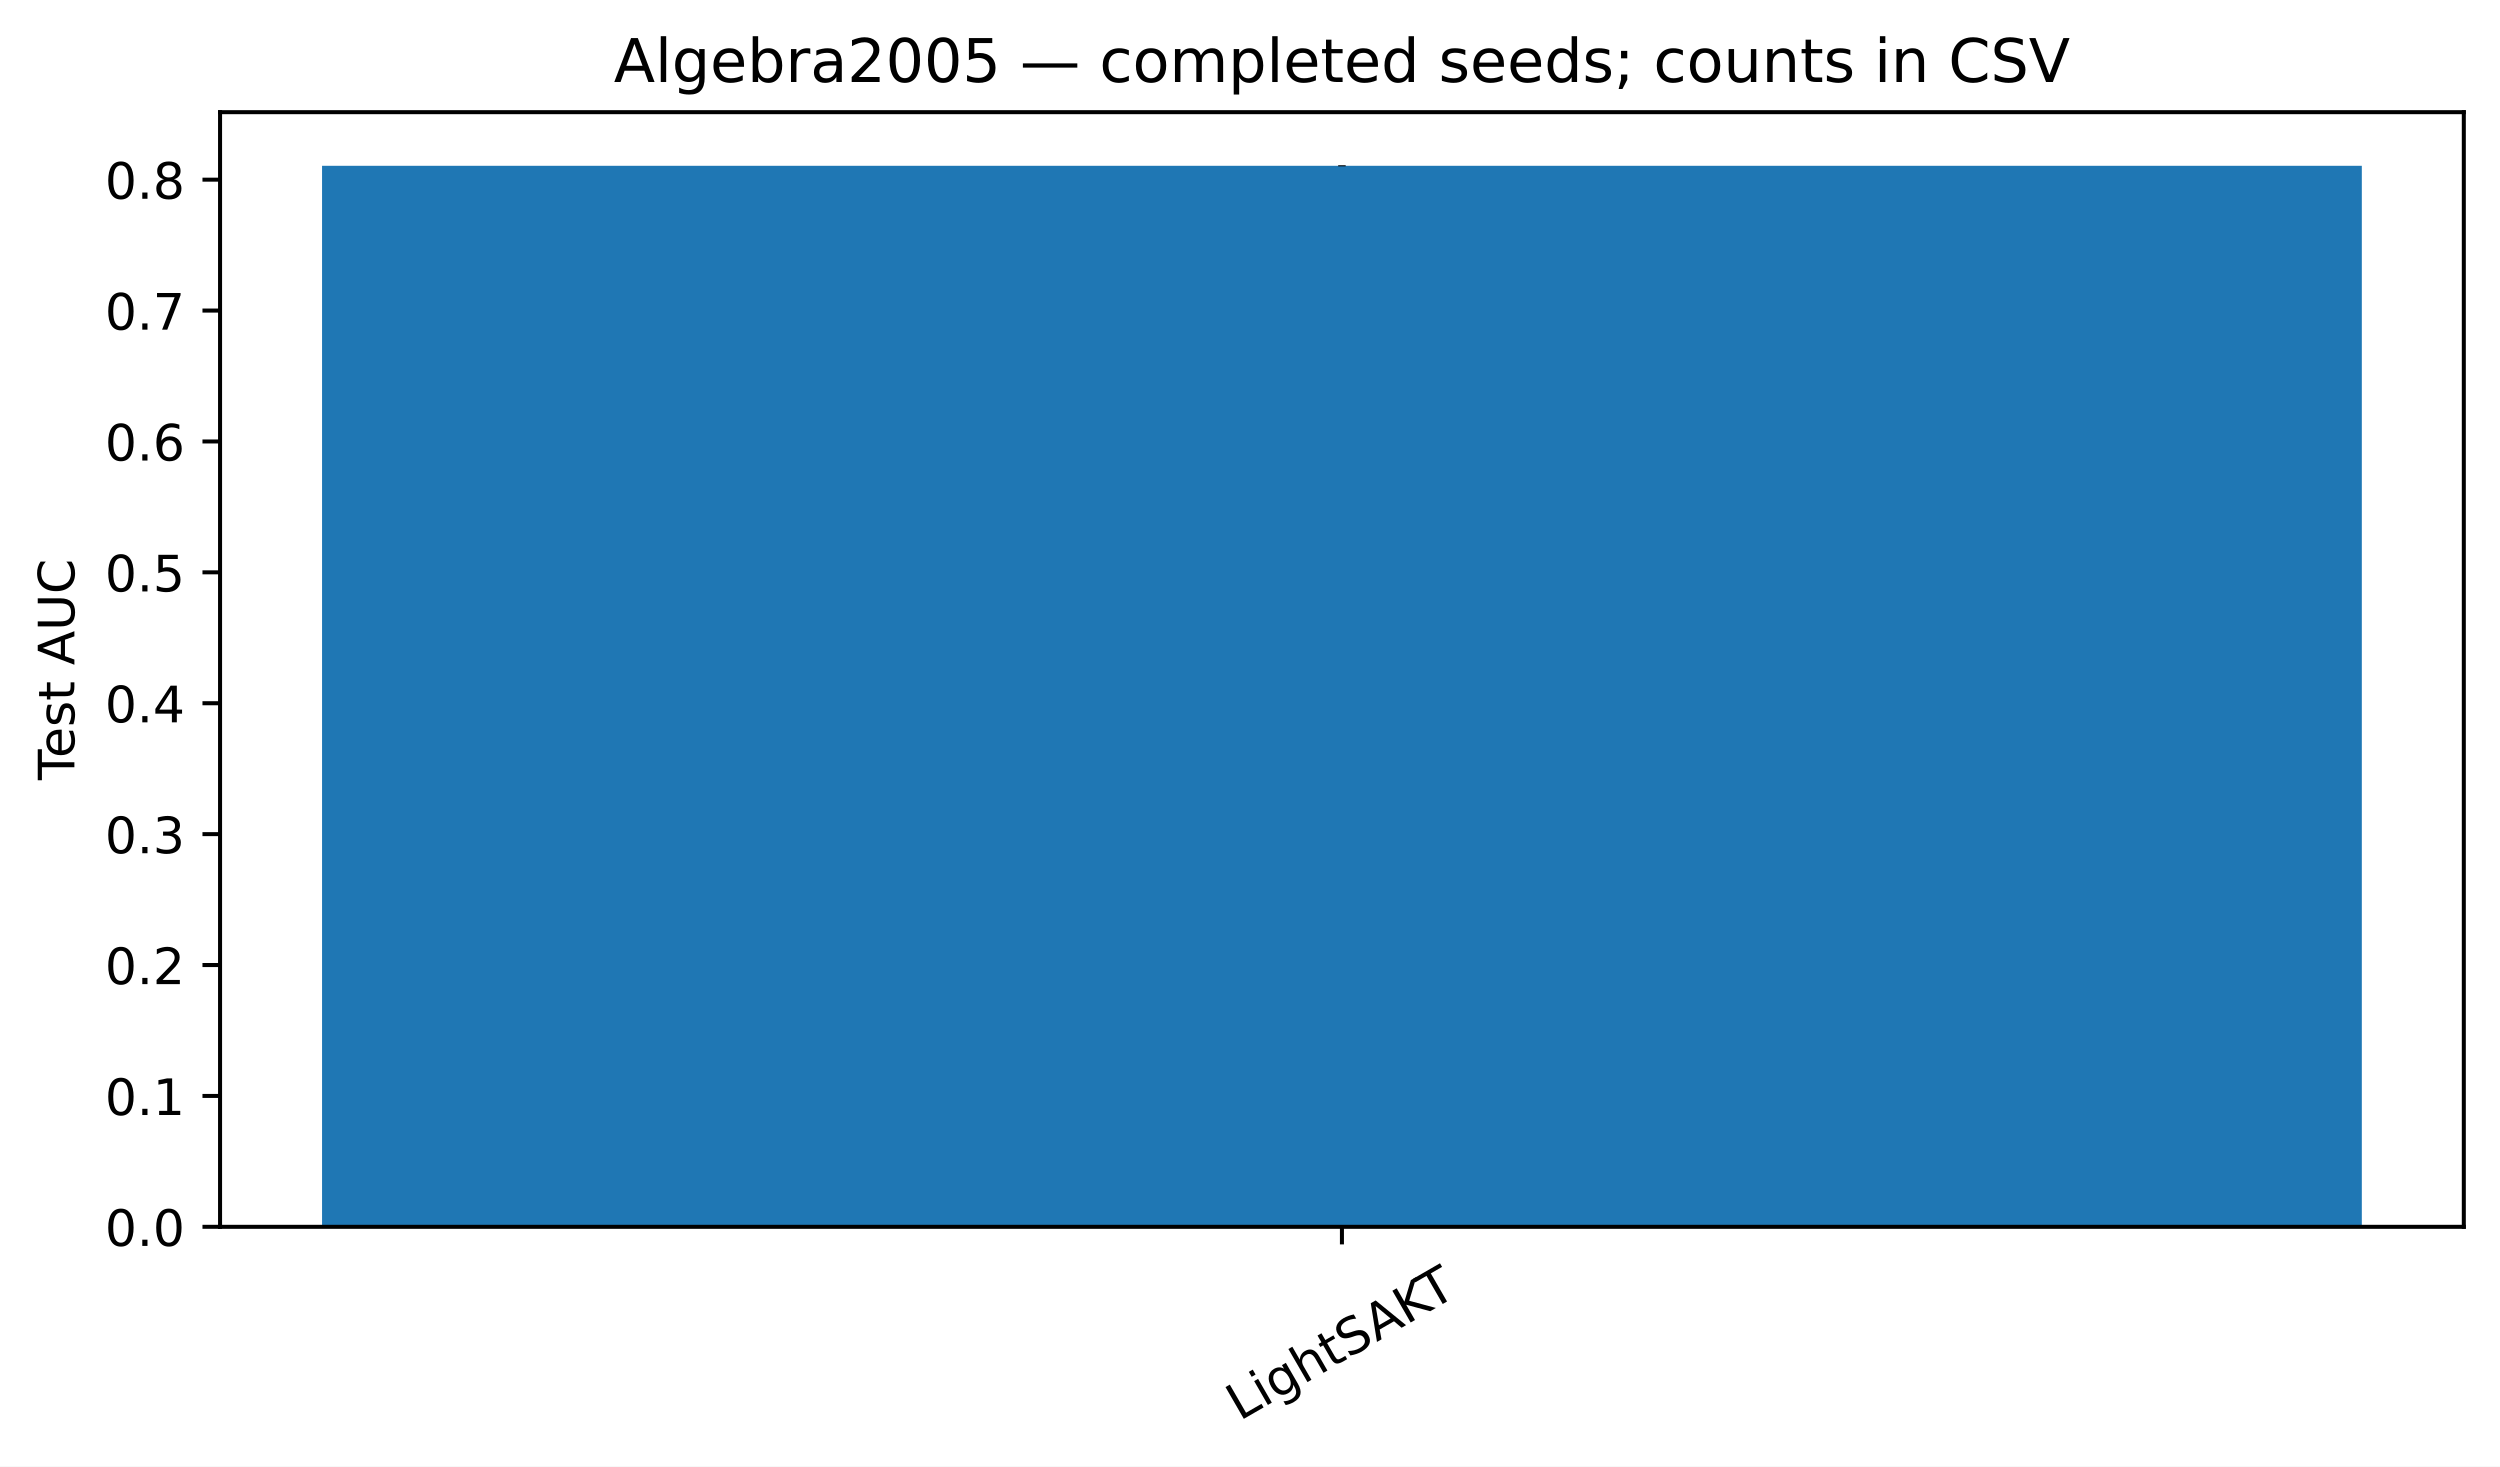
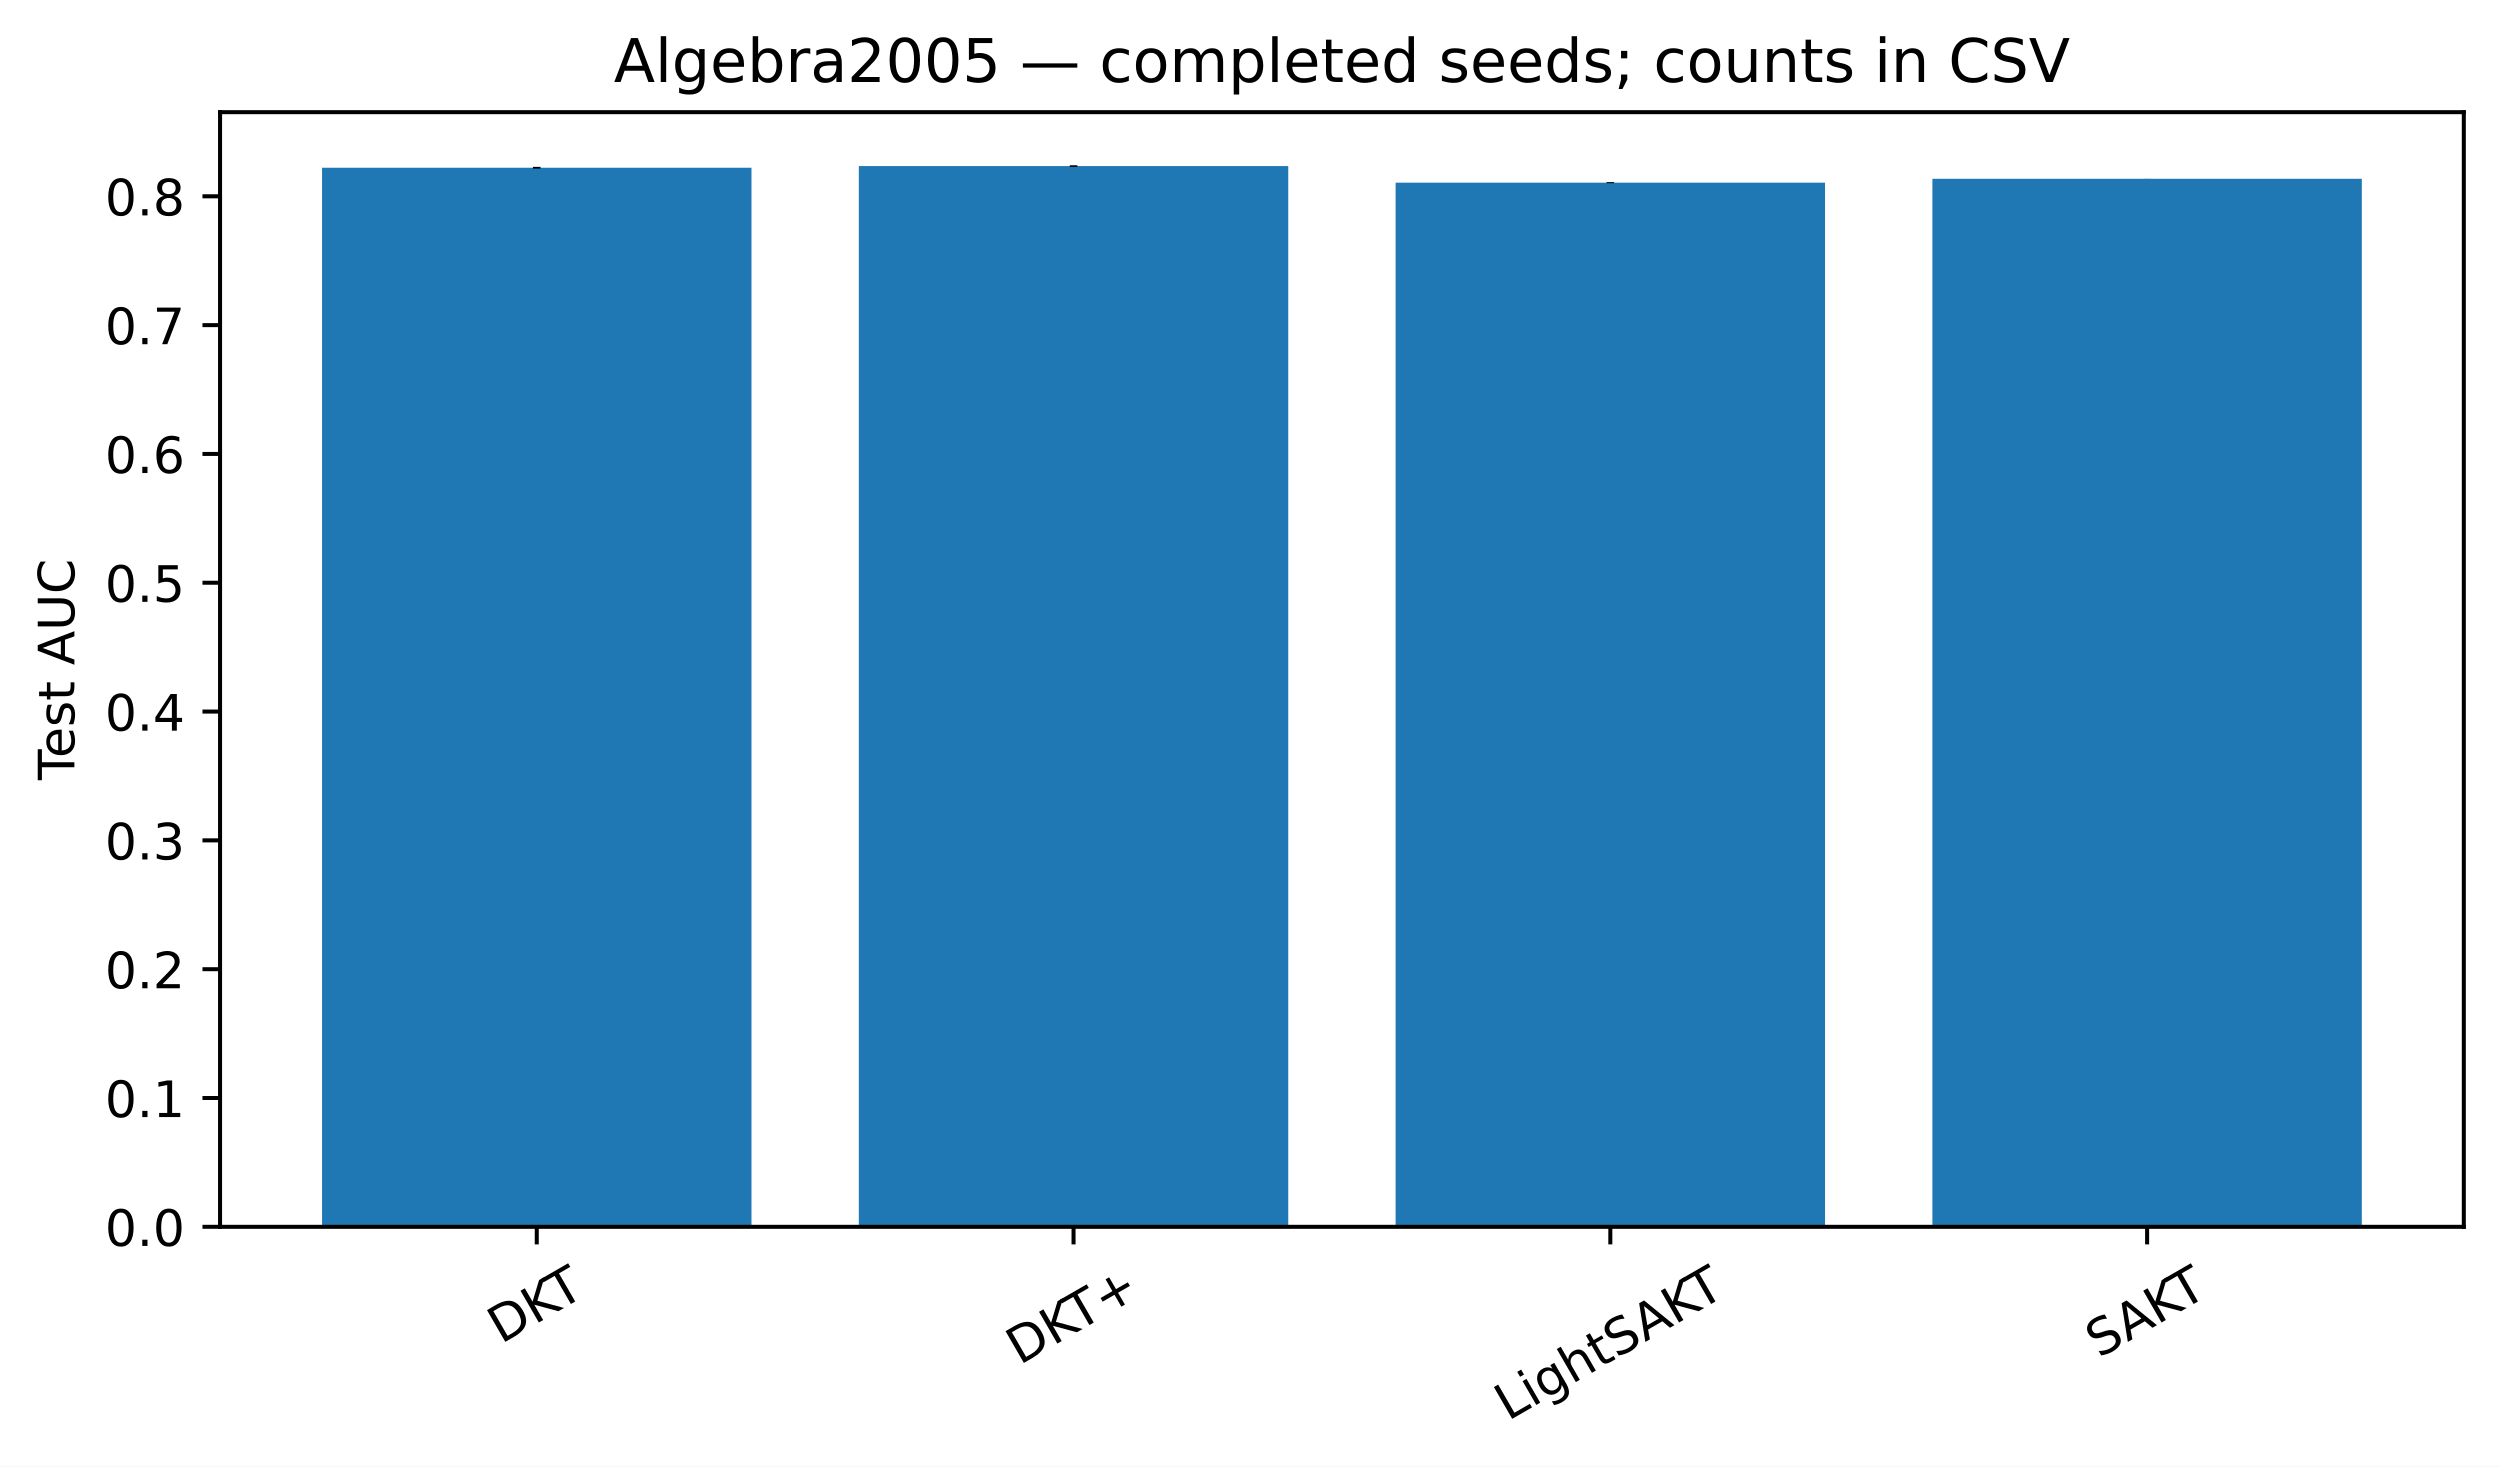
<svg xmlns="http://www.w3.org/2000/svg" xmlns:xlink="http://www.w3.org/1999/xlink" width="497.381pt" height="291.771pt" viewBox="0 0 497.381 291.771" version="1.1">
  <defs>
    <style type="text/css">*{stroke-linejoin: round; stroke-linecap: butt}</style>
  </defs>
  <g id="figure_1">
    <g id="patch_1">
      <path d="M 0 291.771  L 497.381 291.771  L 497.381 0  L 0 0  z " style="fill: #ffffff" />
    </g>
    <g id="axes_1">
      <g id="patch_2">
        <path d="M 43.781 244.078  L 490.181 244.078  L 490.181 22.318  L 43.781 22.318  z " style="fill: #ffffff" />
      </g>
      <g id="patch_3">
-         <path d="M 64.072 244.078  L 469.89 244.078  L 469.89 32.988  L 64.072 32.988  z " clip-path="url(#pefe8eb9703)" style="fill: #1f77b4" />
+         <path d="M 64.072 244.078  L 149.508 244.078  L 149.508 33.371  L 64.072 33.371  z " clip-path="url(#p26ed777e16)" style="fill: #1f77b4" />
+       </g>
+       <g id="patch_4">
+         <path d="M 170.866 244.078  L 256.302 244.078  L 256.302 33.044  L 170.866 33.044  z " clip-path="url(#p26ed777e16)" style="fill: #1f77b4" />
+       </g>
+       <g id="patch_5">
+         <path d="M 277.661 244.078  L 363.096 244.078  L 363.096 36.342  L 277.661 36.342  z " clip-path="url(#p26ed777e16)" style="fill: #1f77b4" />
+       </g>
+       <g id="patch_6">
+         <path d="M 384.455 244.078  L 469.89 244.078  L 469.89 35.569  L 384.455 35.569  z " clip-path="url(#p26ed777e16)" style="fill: #1f77b4" />
      </g>
      <g id="matplotlib.axis_1">
        <g id="xtick_1">
          <g id="line2d_1">
            <defs>
-               <path id="mb93a9540fc" d="M 0 0  L 0 3.5  " style="stroke: #000000; stroke-width: 0.8" />
+               <path id="m160610d550" d="M 0 0  L 0 3.5  " style="stroke: #000000; stroke-width: 0.8" />
            </defs>
            <g>
-               <use xlink:href="#mb93a9540fc" x="266.981" y="244.078" style="stroke: #000000; stroke-width: 0.8" />
+               <use xlink:href="#m160610d550" x="106.79" y="244.078" style="stroke: #000000; stroke-width: 0.8" />
            </g>
          </g>
          <g id="text_1">
-             <g transform="translate(246.6136 282.7703) rotate(-30) scale(0.1 -0.1)">
+             <g transform="translate(99.68656 267.4539) rotate(-30) scale(0.1 -0.1)">
+               <defs>
+                 <path id="DejaVuSans-44" d="M 1259 4147  L 1259 519  L 2022 519  Q 2988 519 3436 956  Q 3884 1394 3884 2338  Q 3884 3275 3436 3711  Q 2988 4147 2022 4147  L 1259 4147  z M 628 4666  L 1925 4666  Q 3281 4666 3915 4102  Q 4550 3538 4550 2338  Q 4550 1131 3912 565  Q 3275 0 1925 0  L 628 0  L 628 4666  z " transform="scale(0.015625)" />
+                 <path id="DejaVuSans-4b" d="M 628 4666  L 1259 4666  L 1259 2694  L 3353 4666  L 4166 4666  L 1850 2491  L 4331 0  L 3500 0  L 1259 2247  L 1259 0  L 628 0  L 628 4666  z " transform="scale(0.015625)" />
+                 <path id="DejaVuSans-54" d="M -19 4666  L 3928 4666  L 3928 4134  L 2272 4134  L 2272 0  L 1638 0  L 1638 4134  L -19 4134  L -19 4666  z " transform="scale(0.015625)" />
+               </defs>
+               <use xlink:href="#DejaVuSans-44" />
+               <use xlink:href="#DejaVuSans-4b" x="77.002" />
+               <use xlink:href="#DejaVuSans-54" x="134.828" />
+             </g>
+           </g>
+         </g>
+         <g id="xtick_2">
+           <g id="line2d_2">
+             <g>
+               <use xlink:href="#m160610d550" x="213.584" y="244.078" style="stroke: #000000; stroke-width: 0.8" />
+             </g>
+           </g>
+           <g id="text_2">
+             <g transform="translate(202.8523 271.6437) rotate(-30) scale(0.1 -0.1)">
+               <defs>
+                 <path id="DejaVuSans-2b" d="M 2944 4013  L 2944 2272  L 4684 2272  L 4684 1741  L 2944 1741  L 2944 0  L 2419 0  L 2419 1741  L 678 1741  L 678 2272  L 2419 2272  L 2419 4013  L 2944 4013  z " transform="scale(0.015625)" />
+               </defs>
+               <use xlink:href="#DejaVuSans-44" />
+               <use xlink:href="#DejaVuSans-4b" x="77.002" />
+               <use xlink:href="#DejaVuSans-54" x="134.828" />
+               <use xlink:href="#DejaVuSans-2b" x="195.912" />
+             </g>
+           </g>
+         </g>
+         <g id="xtick_3">
+           <g id="line2d_3">
+             <g>
+               <use xlink:href="#m160610d550" x="320.378" y="244.078" style="stroke: #000000; stroke-width: 0.8" />
+             </g>
+           </g>
+           <g id="text_3">
+             <g transform="translate(300.0107 282.7703) rotate(-30) scale(0.1 -0.1)">
              <defs>
                <path id="DejaVuSans-4c" d="M 628 4666  L 1259 4666  L 1259 531  L 3531 531  L 3531 0  L 628 0  L 628 4666  z " transform="scale(0.015625)" />
                <path id="DejaVuSans-69" d="M 603 3500  L 1178 3500  L 1178 0  L 603 0  L 603 3500  z M 603 4863  L 1178 4863  L 1178 4134  L 603 4134  L 603 4863  z " transform="scale(0.015625)" />
                <path id="DejaVuSans-67" d="M 2906 1791  Q 2906 2416 2648 2759  Q 2391 3103 1925 3103  Q 1463 3103 1205 2759  Q 947 2416 947 1791  Q 947 1169 1205 825  Q 1463 481 1925 481  Q 2391 481 2648 825  Q 2906 1169 2906 1791  z M 3481 434  Q 3481 -459 3084 -895  Q 2688 -1331 1869 -1331  Q 1566 -1331 1297 -1286  Q 1028 -1241 775 -1147  L 775 -588  Q 1028 -725 1275 -790  Q 1522 -856 1778 -856  Q 2344 -856 2625 -561  Q 2906 -266 2906 331  L 2906 616  Q 2728 306 2450 153  Q 2172 0 1784 0  Q 1141 0 747 490  Q 353 981 353 1791  Q 353 2603 747 3093  Q 1141 3584 1784 3584  Q 2172 3584 2450 3431  Q 2728 3278 2906 2969  L 2906 3500  L 3481 3500  L 3481 434  z " transform="scale(0.015625)" />
                <path id="DejaVuSans-68" d="M 3513 2113  L 3513 0  L 2938 0  L 2938 2094  Q 2938 2591 2744 2837  Q 2550 3084 2163 3084  Q 1697 3084 1428 2787  Q 1159 2491 1159 1978  L 1159 0  L 581 0  L 581 4863  L 1159 4863  L 1159 2956  Q 1366 3272 1645 3428  Q 1925 3584 2291 3584  Q 2894 3584 3203 3211  Q 3513 2838 3513 2113  z " transform="scale(0.015625)" />
                <path id="DejaVuSans-74" d="M 1172 4494  L 1172 3500  L 2356 3500  L 2356 3053  L 1172 3053  L 1172 1153  Q 1172 725 1289 603  Q 1406 481 1766 481  L 2356 481  L 2356 0  L 1766 0  Q 1100 0 847 248  Q 594 497 594 1153  L 594 3053  L 172 3053  L 172 3500  L 594 3500  L 594 4494  L 1172 4494  z " transform="scale(0.015625)" />
                <path id="DejaVuSans-53" d="M 3425 4513  L 3425 3897  Q 3066 4069 2747 4153  Q 2428 4238 2131 4238  Q 1616 4238 1336 4038  Q 1056 3838 1056 3469  Q 1056 3159 1242 3001  Q 1428 2844 1947 2747  L 2328 2669  Q 3034 2534 3370 2195  Q 3706 1856 3706 1288  Q 3706 609 3251 259  Q 2797 -91 1919 -91  Q 1588 -91 1214 -16  Q 841 59 441 206  L 441 856  Q 825 641 1194 531  Q 1563 422 1919 422  Q 2459 422 2753 634  Q 3047 847 3047 1241  Q 3047 1584 2836 1778  Q 2625 1972 2144 2069  L 1759 2144  Q 1053 2284 737 2584  Q 422 2884 422 3419  Q 422 4038 858 4394  Q 1294 4750 2059 4750  Q 2388 4750 2728 4690  Q 3069 4631 3425 4513  z " transform="scale(0.015625)" />
                <path id="DejaVuSans-41" d="M 2188 4044  L 1331 1722  L 3047 1722  L 2188 4044  z M 1831 4666  L 2547 4666  L 4325 0  L 3669 0  L 3244 1197  L 1141 1197  L 716 0  L 50 0  L 1831 4666  z " transform="scale(0.015625)" />
-                 <path id="DejaVuSans-4b" d="M 628 4666  L 1259 4666  L 1259 2694  L 3353 4666  L 4166 4666  L 1850 2491  L 4331 0  L 3500 0  L 1259 2247  L 1259 0  L 628 0  L 628 4666  z " transform="scale(0.015625)" />
-                 <path id="DejaVuSans-54" d="M -19 4666  L 3928 4666  L 3928 4134  L 2272 4134  L 2272 0  L 1638 0  L 1638 4134  L -19 4134  L -19 4666  z " transform="scale(0.015625)" />
              </defs>
              <use xlink:href="#DejaVuSans-4c" />
              <use xlink:href="#DejaVuSans-69" x="55.713" />
              <use xlink:href="#DejaVuSans-67" x="83.496" />
              <use xlink:href="#DejaVuSans-68" x="146.973" />
              <use xlink:href="#DejaVuSans-74" x="210.352" />
              <use xlink:href="#DejaVuSans-53" x="249.561" />
              <use xlink:href="#DejaVuSans-41" x="314.912" />
              <use xlink:href="#DejaVuSans-4b" x="383.32" />
              <use xlink:href="#DejaVuSans-54" x="441.146" />
            </g>
          </g>
        </g>
+         <g id="xtick_4">
+           <g id="line2d_4">
+             <g>
+               <use xlink:href="#m160610d550" x="427.173" y="244.078" style="stroke: #000000; stroke-width: 0.8" />
+             </g>
+           </g>
+           <g id="text_4">
+             <g transform="translate(417.6113 270.2922) rotate(-30) scale(0.1 -0.1)">
+               <use xlink:href="#DejaVuSans-53" />
+               <use xlink:href="#DejaVuSans-41" x="65.352" />
+               <use xlink:href="#DejaVuSans-4b" x="133.76" />
+               <use xlink:href="#DejaVuSans-54" x="191.586" />
+             </g>
+           </g>
+         </g>
      </g>
      <g id="matplotlib.axis_2">
        <g id="ytick_1">
-           <g id="line2d_2">
+           <g id="line2d_5">
            <defs>
-               <path id="m0597df4c85" d="M 0 0  L -3.5 0  " style="stroke: #000000; stroke-width: 0.8" />
+               <path id="m9df6352101" d="M 0 0  L -3.5 0  " style="stroke: #000000; stroke-width: 0.8" />
            </defs>
            <g>
-               <use xlink:href="#m0597df4c85" x="43.781" y="244.078" style="stroke: #000000; stroke-width: 0.8" />
-             </g>
-           </g>
-           <g id="text_2">
+               <use xlink:href="#m9df6352101" x="43.781" y="244.078" style="stroke: #000000; stroke-width: 0.8" />
+             </g>
+           </g>
+           <g id="text_5">
            <g transform="translate(20.87813 247.8773) scale(0.1 -0.1)">
              <defs>
                <path id="DejaVuSans-30" d="M 2034 4250  Q 1547 4250 1301 3770  Q 1056 3291 1056 2328  Q 1056 1369 1301 889  Q 1547 409 2034 409  Q 2525 409 2770 889  Q 3016 1369 3016 2328  Q 3016 3291 2770 3770  Q 2525 4250 2034 4250  z M 2034 4750  Q 2819 4750 3233 4129  Q 3647 3509 3647 2328  Q 3647 1150 3233 529  Q 2819 -91 2034 -91  Q 1250 -91 836 529  Q 422 1150 422 2328  Q 422 3509 836 4129  Q 1250 4750 2034 4750  z " transform="scale(0.015625)" />
                <path id="DejaVuSans-2e" d="M 684 794  L 1344 794  L 1344 0  L 684 0  L 684 794  z " transform="scale(0.015625)" />
              </defs>
              <use xlink:href="#DejaVuSans-30" />
              <use xlink:href="#DejaVuSans-2e" x="63.623" />
              <use xlink:href="#DejaVuSans-30" x="95.41" />
            </g>
          </g>
        </g>
        <g id="ytick_2">
-           <g id="line2d_3">
-             <g>
-               <use xlink:href="#m0597df4c85" x="43.781" y="218.037" style="stroke: #000000; stroke-width: 0.8" />
-             </g>
-           </g>
-           <g id="text_3">
-             <g transform="translate(20.87813 221.8358) scale(0.1 -0.1)">
+           <g id="line2d_6">
+             <g>
+               <use xlink:href="#m9df6352101" x="43.781" y="218.45" style="stroke: #000000; stroke-width: 0.8" />
+             </g>
+           </g>
+           <g id="text_6">
+             <g transform="translate(20.87813 222.2495) scale(0.1 -0.1)">
              <defs>
                <path id="DejaVuSans-31" d="M 794 531  L 1825 531  L 1825 4091  L 703 3866  L 703 4441  L 1819 4666  L 2450 4666  L 2450 531  L 3481 531  L 3481 0  L 794 0  L 794 531  z " transform="scale(0.015625)" />
              </defs>
              <use xlink:href="#DejaVuSans-30" />
              <use xlink:href="#DejaVuSans-2e" x="63.623" />
              <use xlink:href="#DejaVuSans-31" x="95.41" />
            </g>
          </g>
        </g>
        <g id="ytick_3">
-           <g id="line2d_4">
-             <g>
-               <use xlink:href="#m0597df4c85" x="43.781" y="191.995" style="stroke: #000000; stroke-width: 0.8" />
-             </g>
-           </g>
-           <g id="text_4">
-             <g transform="translate(20.87813 195.7942) scale(0.1 -0.1)">
+           <g id="line2d_7">
+             <g>
+               <use xlink:href="#m9df6352101" x="43.781" y="192.822" style="stroke: #000000; stroke-width: 0.8" />
+             </g>
+           </g>
+           <g id="text_7">
+             <g transform="translate(20.87813 196.6217) scale(0.1 -0.1)">
              <defs>
                <path id="DejaVuSans-32" d="M 1228 531  L 3431 531  L 3431 0  L 469 0  L 469 531  Q 828 903 1448 1529  Q 2069 2156 2228 2338  Q 2531 2678 2651 2914  Q 2772 3150 2772 3378  Q 2772 3750 2511 3984  Q 2250 4219 1831 4219  Q 1534 4219 1204 4116  Q 875 4013 500 3803  L 500 4441  Q 881 4594 1212 4672  Q 1544 4750 1819 4750  Q 2544 4750 2975 4387  Q 3406 4025 3406 3419  Q 3406 3131 3298 2873  Q 3191 2616 2906 2266  Q 2828 2175 2409 1742  Q 1991 1309 1228 531  z " transform="scale(0.015625)" />
              </defs>
              <use xlink:href="#DejaVuSans-30" />
              <use xlink:href="#DejaVuSans-2e" x="63.623" />
              <use xlink:href="#DejaVuSans-32" x="95.41" />
            </g>
          </g>
        </g>
        <g id="ytick_4">
-           <g id="line2d_5">
-             <g>
-               <use xlink:href="#m0597df4c85" x="43.781" y="165.953" style="stroke: #000000; stroke-width: 0.8" />
-             </g>
-           </g>
-           <g id="text_5">
-             <g transform="translate(20.87813 169.7527) scale(0.1 -0.1)">
+           <g id="line2d_8">
+             <g>
+               <use xlink:href="#m9df6352101" x="43.781" y="167.195" style="stroke: #000000; stroke-width: 0.8" />
+             </g>
+           </g>
+           <g id="text_8">
+             <g transform="translate(20.87813 170.9939) scale(0.1 -0.1)">
              <defs>
                <path id="DejaVuSans-33" d="M 2597 2516  Q 3050 2419 3304 2112  Q 3559 1806 3559 1356  Q 3559 666 3084 287  Q 2609 -91 1734 -91  Q 1441 -91 1130 -33  Q 819 25 488 141  L 488 750  Q 750 597 1062 519  Q 1375 441 1716 441  Q 2309 441 2620 675  Q 2931 909 2931 1356  Q 2931 1769 2642 2001  Q 2353 2234 1838 2234  L 1294 2234  L 1294 2753  L 1863 2753  Q 2328 2753 2575 2939  Q 2822 3125 2822 3475  Q 2822 3834 2567 4026  Q 2313 4219 1838 4219  Q 1578 4219 1281 4162  Q 984 4106 628 3988  L 628 4550  Q 988 4650 1302 4700  Q 1616 4750 1894 4750  Q 2613 4750 3031 4423  Q 3450 4097 3450 3541  Q 3450 3153 3228 2886  Q 3006 2619 2597 2516  z " transform="scale(0.015625)" />
              </defs>
              <use xlink:href="#DejaVuSans-30" />
              <use xlink:href="#DejaVuSans-2e" x="63.623" />
              <use xlink:href="#DejaVuSans-33" x="95.41" />
            </g>
          </g>
        </g>
        <g id="ytick_5">
-           <g id="line2d_6">
-             <g>
-               <use xlink:href="#m0597df4c85" x="43.781" y="139.912" style="stroke: #000000; stroke-width: 0.8" />
-             </g>
-           </g>
-           <g id="text_6">
-             <g transform="translate(20.87813 143.7111) scale(0.1 -0.1)">
+           <g id="line2d_9">
+             <g>
+               <use xlink:href="#m9df6352101" x="43.781" y="141.567" style="stroke: #000000; stroke-width: 0.8" />
+             </g>
+           </g>
+           <g id="text_9">
+             <g transform="translate(20.87813 145.366) scale(0.1 -0.1)">
              <defs>
                <path id="DejaVuSans-34" d="M 2419 4116  L 825 1625  L 2419 1625  L 2419 4116  z M 2253 4666  L 3047 4666  L 3047 1625  L 3713 1625  L 3713 1100  L 3047 1100  L 3047 0  L 2419 0  L 2419 1100  L 313 1100  L 313 1709  L 2253 4666  z " transform="scale(0.015625)" />
              </defs>
              <use xlink:href="#DejaVuSans-30" />
              <use xlink:href="#DejaVuSans-2e" x="63.623" />
              <use xlink:href="#DejaVuSans-34" x="95.41" />
            </g>
          </g>
        </g>
        <g id="ytick_6">
-           <g id="line2d_7">
-             <g>
-               <use xlink:href="#m0597df4c85" x="43.781" y="113.87" style="stroke: #000000; stroke-width: 0.8" />
-             </g>
-           </g>
-           <g id="text_7">
-             <g transform="translate(20.87813 117.6695) scale(0.1 -0.1)">
+           <g id="line2d_10">
+             <g>
+               <use xlink:href="#m9df6352101" x="43.781" y="115.939" style="stroke: #000000; stroke-width: 0.8" />
+             </g>
+           </g>
+           <g id="text_10">
+             <g transform="translate(20.87813 119.7382) scale(0.1 -0.1)">
              <defs>
                <path id="DejaVuSans-35" d="M 691 4666  L 3169 4666  L 3169 4134  L 1269 4134  L 1269 2991  Q 1406 3038 1543 3061  Q 1681 3084 1819 3084  Q 2600 3084 3056 2656  Q 3513 2228 3513 1497  Q 3513 744 3044 326  Q 2575 -91 1722 -91  Q 1428 -91 1123 -41  Q 819 9 494 109  L 494 744  Q 775 591 1075 516  Q 1375 441 1709 441  Q 2250 441 2565 725  Q 2881 1009 2881 1497  Q 2881 1984 2565 2268  Q 2250 2553 1709 2553  Q 1456 2553 1204 2497  Q 953 2441 691 2322  L 691 4666  z " transform="scale(0.015625)" />
              </defs>
              <use xlink:href="#DejaVuSans-30" />
              <use xlink:href="#DejaVuSans-2e" x="63.623" />
              <use xlink:href="#DejaVuSans-35" x="95.41" />
            </g>
          </g>
        </g>
        <g id="ytick_7">
-           <g id="line2d_8">
-             <g>
-               <use xlink:href="#m0597df4c85" x="43.781" y="87.829" style="stroke: #000000; stroke-width: 0.8" />
-             </g>
-           </g>
-           <g id="text_8">
-             <g transform="translate(20.87813 91.62796) scale(0.1 -0.1)">
+           <g id="line2d_11">
+             <g>
+               <use xlink:href="#m9df6352101" x="43.781" y="90.311" style="stroke: #000000; stroke-width: 0.8" />
+             </g>
+           </g>
+           <g id="text_11">
+             <g transform="translate(20.87813 94.11038) scale(0.1 -0.1)">
              <defs>
                <path id="DejaVuSans-36" d="M 2113 2584  Q 1688 2584 1439 2293  Q 1191 2003 1191 1497  Q 1191 994 1439 701  Q 1688 409 2113 409  Q 2538 409 2786 701  Q 3034 994 3034 1497  Q 3034 2003 2786 2293  Q 2538 2584 2113 2584  z M 3366 4563  L 3366 3988  Q 3128 4100 2886 4159  Q 2644 4219 2406 4219  Q 1781 4219 1451 3797  Q 1122 3375 1075 2522  Q 1259 2794 1537 2939  Q 1816 3084 2150 3084  Q 2853 3084 3261 2657  Q 3669 2231 3669 1497  Q 3669 778 3244 343  Q 2819 -91 2113 -91  Q 1303 -91 875 529  Q 447 1150 447 2328  Q 447 3434 972 4092  Q 1497 4750 2381 4750  Q 2619 4750 2861 4703  Q 3103 4656 3366 4563  z " transform="scale(0.015625)" />
              </defs>
              <use xlink:href="#DejaVuSans-30" />
              <use xlink:href="#DejaVuSans-2e" x="63.623" />
              <use xlink:href="#DejaVuSans-36" x="95.41" />
            </g>
          </g>
        </g>
        <g id="ytick_8">
-           <g id="line2d_9">
-             <g>
-               <use xlink:href="#m0597df4c85" x="43.781" y="61.787" style="stroke: #000000; stroke-width: 0.8" />
-             </g>
-           </g>
-           <g id="text_9">
-             <g transform="translate(20.87813 65.58639) scale(0.1 -0.1)">
+           <g id="line2d_12">
+             <g>
+               <use xlink:href="#m9df6352101" x="43.781" y="64.683" style="stroke: #000000; stroke-width: 0.8" />
+             </g>
+           </g>
+           <g id="text_12">
+             <g transform="translate(20.87813 68.48256) scale(0.1 -0.1)">
              <defs>
                <path id="DejaVuSans-37" d="M 525 4666  L 3525 4666  L 3525 4397  L 1831 0  L 1172 0  L 2766 4134  L 525 4134  L 525 4666  z " transform="scale(0.015625)" />
              </defs>
              <use xlink:href="#DejaVuSans-30" />
              <use xlink:href="#DejaVuSans-2e" x="63.623" />
              <use xlink:href="#DejaVuSans-37" x="95.41" />
            </g>
          </g>
        </g>
        <g id="ytick_9">
-           <g id="line2d_10">
-             <g>
-               <use xlink:href="#m0597df4c85" x="43.781" y="35.746" style="stroke: #000000; stroke-width: 0.8" />
-             </g>
-           </g>
-           <g id="text_10">
-             <g transform="translate(20.87813 39.54483) scale(0.1 -0.1)">
+           <g id="line2d_13">
+             <g>
+               <use xlink:href="#m9df6352101" x="43.781" y="39.056" style="stroke: #000000; stroke-width: 0.8" />
+             </g>
+           </g>
+           <g id="text_13">
+             <g transform="translate(20.87813 42.85473) scale(0.1 -0.1)">
              <defs>
                <path id="DejaVuSans-38" d="M 2034 2216  Q 1584 2216 1326 1975  Q 1069 1734 1069 1313  Q 1069 891 1326 650  Q 1584 409 2034 409  Q 2484 409 2743 651  Q 3003 894 3003 1313  Q 3003 1734 2745 1975  Q 2488 2216 2034 2216  z M 1403 2484  Q 997 2584 770 2862  Q 544 3141 544 3541  Q 544 4100 942 4425  Q 1341 4750 2034 4750  Q 2731 4750 3128 4425  Q 3525 4100 3525 3541  Q 3525 3141 3298 2862  Q 3072 2584 2669 2484  Q 3125 2378 3379 2068  Q 3634 1759 3634 1313  Q 3634 634 3220 271  Q 2806 -91 2034 -91  Q 1263 -91 848 271  Q 434 634 434 1313  Q 434 1759 690 2068  Q 947 2378 1403 2484  z M 1172 3481  Q 1172 3119 1398 2916  Q 1625 2713 2034 2713  Q 2441 2713 2670 2916  Q 2900 3119 2900 3481  Q 2900 3844 2670 4047  Q 2441 4250 2034 4250  Q 1625 4250 1398 4047  Q 1172 3844 1172 3481  z " transform="scale(0.015625)" />
              </defs>
              <use xlink:href="#DejaVuSans-30" />
              <use xlink:href="#DejaVuSans-2e" x="63.623" />
              <use xlink:href="#DejaVuSans-38" x="95.41" />
            </g>
          </g>
        </g>
-         <g id="text_11">
+         <g id="text_14">
          <g transform="translate(14.79844 155.2036) rotate(-90) scale(0.1 -0.1)">
            <defs>
              <path id="DejaVuSans-65" d="M 3597 1894  L 3597 1613  L 953 1613  Q 991 1019 1311 708  Q 1631 397 2203 397  Q 2534 397 2845 478  Q 3156 559 3463 722  L 3463 178  Q 3153 47 2828 -22  Q 2503 -91 2169 -91  Q 1331 -91 842 396  Q 353 884 353 1716  Q 353 2575 817 3079  Q 1281 3584 2069 3584  Q 2775 3584 3186 3129  Q 3597 2675 3597 1894  z M 3022 2063  Q 3016 2534 2758 2815  Q 2500 3097 2075 3097  Q 1594 3097 1305 2825  Q 1016 2553 972 2059  L 3022 2063  z " transform="scale(0.015625)" />
              <path id="DejaVuSans-73" d="M 2834 3397  L 2834 2853  Q 2591 2978 2328 3040  Q 2066 3103 1784 3103  Q 1356 3103 1142 2972  Q 928 2841 928 2578  Q 928 2378 1081 2264  Q 1234 2150 1697 2047  L 1894 2003  Q 2506 1872 2764 1633  Q 3022 1394 3022 966  Q 3022 478 2636 193  Q 2250 -91 1575 -91  Q 1294 -91 989 -36  Q 684 19 347 128  L 347 722  Q 666 556 975 473  Q 1284 391 1588 391  Q 1994 391 2212 530  Q 2431 669 2431 922  Q 2431 1156 2273 1281  Q 2116 1406 1581 1522  L 1381 1569  Q 847 1681 609 1914  Q 372 2147 372 2553  Q 372 3047 722 3315  Q 1072 3584 1716 3584  Q 2034 3584 2315 3537  Q 2597 3491 2834 3397  z " transform="scale(0.015625)" />
              <path id="DejaVuSans-20" transform="scale(0.015625)" />
              <path id="DejaVuSans-55" d="M 556 4666  L 1191 4666  L 1191 1831  Q 1191 1081 1462 751  Q 1734 422 2344 422  Q 2950 422 3222 751  Q 3494 1081 3494 1831  L 3494 4666  L 4128 4666  L 4128 1753  Q 4128 841 3676 375  Q 3225 -91 2344 -91  Q 1459 -91 1007 375  Q 556 841 556 1753  L 556 4666  z " transform="scale(0.015625)" />
              <path id="DejaVuSans-43" d="M 4122 4306  L 4122 3641  Q 3803 3938 3442 4084  Q 3081 4231 2675 4231  Q 1875 4231 1450 3742  Q 1025 3253 1025 2328  Q 1025 1406 1450 917  Q 1875 428 2675 428  Q 3081 428 3442 575  Q 3803 722 4122 1019  L 4122 359  Q 3791 134 3420 21  Q 3050 -91 2638 -91  Q 1578 -91 968 557  Q 359 1206 359 2328  Q 359 3453 968 4101  Q 1578 4750 2638 4750  Q 3056 4750 3426 4639  Q 3797 4528 4122 4306  z " transform="scale(0.015625)" />
            </defs>
            <use xlink:href="#DejaVuSans-54" />
            <use xlink:href="#DejaVuSans-65" x="44.084" />
            <use xlink:href="#DejaVuSans-73" x="105.607" />
            <use xlink:href="#DejaVuSans-74" x="157.707" />
            <use xlink:href="#DejaVuSans-20" x="196.916" />
            <use xlink:href="#DejaVuSans-41" x="228.703" />
            <use xlink:href="#DejaVuSans-55" x="297.111" />
            <use xlink:href="#DejaVuSans-43" x="370.305" />
          </g>
        </g>
      </g>
      <g id="LineCollection_1">
-         <path d="M 266.981 33.098  L 266.981 32.878  " clip-path="url(#pefe8eb9703)" style="fill: none; stroke: #000000; stroke-width: 1.5" />
-       </g>
-       <g id="patch_4">
+         <path d="M 106.79 33.546  L 106.79 33.196  " clip-path="url(#p26ed777e16)" style="fill: none; stroke: #000000; stroke-width: 1.5" />
+         <path d="M 213.584 33.211  L 213.584 32.878  " clip-path="url(#p26ed777e16)" style="fill: none; stroke: #000000; stroke-width: 1.5" />
+         <path d="M 320.378 36.45  L 320.378 36.234  " clip-path="url(#p26ed777e16)" style="fill: none; stroke: #000000; stroke-width: 1.5" />
+         <path d="M 427.173 35.575  L 427.173 35.563  " clip-path="url(#p26ed777e16)" style="fill: none; stroke: #000000; stroke-width: 1.5" />
+       </g>
+       <g id="patch_7">
        <path d="M 43.781 244.078  L 43.781 22.318  " style="fill: none; stroke: #000000; stroke-width: 0.8; stroke-linejoin: miter; stroke-linecap: square" />
      </g>
-       <g id="patch_5">
+       <g id="patch_8">
        <path d="M 490.181 244.078  L 490.181 22.318  " style="fill: none; stroke: #000000; stroke-width: 0.8; stroke-linejoin: miter; stroke-linecap: square" />
      </g>
-       <g id="patch_6">
+       <g id="patch_9">
        <path d="M 43.781 244.078  L 490.181 244.078  " style="fill: none; stroke: #000000; stroke-width: 0.8; stroke-linejoin: miter; stroke-linecap: square" />
      </g>
-       <g id="patch_7">
+       <g id="patch_10">
        <path d="M 43.781 22.318  L 490.181 22.318  " style="fill: none; stroke: #000000; stroke-width: 0.8; stroke-linejoin: miter; stroke-linecap: square" />
      </g>
-       <g id="text_12">
+       <g id="text_15">
        <g transform="translate(122.1188 16.31812) scale(0.12 -0.12)">
          <defs>
            <path id="DejaVuSans-6c" d="M 603 4863  L 1178 4863  L 1178 0  L 603 0  L 603 4863  z " transform="scale(0.015625)" />
            <path id="DejaVuSans-62" d="M 3116 1747  Q 3116 2381 2855 2742  Q 2594 3103 2138 3103  Q 1681 3103 1420 2742  Q 1159 2381 1159 1747  Q 1159 1113 1420 752  Q 1681 391 2138 391  Q 2594 391 2855 752  Q 3116 1113 3116 1747  z M 1159 2969  Q 1341 3281 1617 3432  Q 1894 3584 2278 3584  Q 2916 3584 3314 3078  Q 3713 2572 3713 1747  Q 3713 922 3314 415  Q 2916 -91 2278 -91  Q 1894 -91 1617 61  Q 1341 213 1159 525  L 1159 0  L 581 0  L 581 4863  L 1159 4863  L 1159 2969  z " transform="scale(0.015625)" />
            <path id="DejaVuSans-72" d="M 2631 2963  Q 2534 3019 2420 3045  Q 2306 3072 2169 3072  Q 1681 3072 1420 2755  Q 1159 2438 1159 1844  L 1159 0  L 581 0  L 581 3500  L 1159 3500  L 1159 2956  Q 1341 3275 1631 3429  Q 1922 3584 2338 3584  Q 2397 3584 2469 3576  Q 2541 3569 2628 3553  L 2631 2963  z " transform="scale(0.015625)" />
            <path id="DejaVuSans-61" d="M 2194 1759  Q 1497 1759 1228 1600  Q 959 1441 959 1056  Q 959 750 1161 570  Q 1363 391 1709 391  Q 2188 391 2477 730  Q 2766 1069 2766 1631  L 2766 1759  L 2194 1759  z M 3341 1997  L 3341 0  L 2766 0  L 2766 531  Q 2569 213 2275 61  Q 1981 -91 1556 -91  Q 1019 -91 701 211  Q 384 513 384 1019  Q 384 1609 779 1909  Q 1175 2209 1959 2209  L 2766 2209  L 2766 2266  Q 2766 2663 2505 2880  Q 2244 3097 1772 3097  Q 1472 3097 1187 3025  Q 903 2953 641 2809  L 641 3341  Q 956 3463 1253 3523  Q 1550 3584 1831 3584  Q 2591 3584 2966 3190  Q 3341 2797 3341 1997  z " transform="scale(0.015625)" />
            <path id="DejaVuSans-2014" d="M 313 1978  L 6088 1978  L 6088 1528  L 313 1528  L 313 1978  z " transform="scale(0.015625)" />
            <path id="DejaVuSans-63" d="M 3122 3366  L 3122 2828  Q 2878 2963 2633 3030  Q 2388 3097 2138 3097  Q 1578 3097 1268 2742  Q 959 2388 959 1747  Q 959 1106 1268 751  Q 1578 397 2138 397  Q 2388 397 2633 464  Q 2878 531 3122 666  L 3122 134  Q 2881 22 2623 -34  Q 2366 -91 2075 -91  Q 1284 -91 818 406  Q 353 903 353 1747  Q 353 2603 823 3093  Q 1294 3584 2113 3584  Q 2378 3584 2631 3529  Q 2884 3475 3122 3366  z " transform="scale(0.015625)" />
            <path id="DejaVuSans-6f" d="M 1959 3097  Q 1497 3097 1228 2736  Q 959 2375 959 1747  Q 959 1119 1226 758  Q 1494 397 1959 397  Q 2419 397 2687 759  Q 2956 1122 2956 1747  Q 2956 2369 2687 2733  Q 2419 3097 1959 3097  z M 1959 3584  Q 2709 3584 3137 3096  Q 3566 2609 3566 1747  Q 3566 888 3137 398  Q 2709 -91 1959 -91  Q 1206 -91 779 398  Q 353 888 353 1747  Q 353 2609 779 3096  Q 1206 3584 1959 3584  z " transform="scale(0.015625)" />
            <path id="DejaVuSans-6d" d="M 3328 2828  Q 3544 3216 3844 3400  Q 4144 3584 4550 3584  Q 5097 3584 5394 3201  Q 5691 2819 5691 2113  L 5691 0  L 5113 0  L 5113 2094  Q 5113 2597 4934 2840  Q 4756 3084 4391 3084  Q 3944 3084 3684 2787  Q 3425 2491 3425 1978  L 3425 0  L 2847 0  L 2847 2094  Q 2847 2600 2669 2842  Q 2491 3084 2119 3084  Q 1678 3084 1418 2786  Q 1159 2488 1159 1978  L 1159 0  L 581 0  L 581 3500  L 1159 3500  L 1159 2956  Q 1356 3278 1631 3431  Q 1906 3584 2284 3584  Q 2666 3584 2933 3390  Q 3200 3197 3328 2828  z " transform="scale(0.015625)" />
            <path id="DejaVuSans-70" d="M 1159 525  L 1159 -1331  L 581 -1331  L 581 3500  L 1159 3500  L 1159 2969  Q 1341 3281 1617 3432  Q 1894 3584 2278 3584  Q 2916 3584 3314 3078  Q 3713 2572 3713 1747  Q 3713 922 3314 415  Q 2916 -91 2278 -91  Q 1894 -91 1617 61  Q 1341 213 1159 525  z M 3116 1747  Q 3116 2381 2855 2742  Q 2594 3103 2138 3103  Q 1681 3103 1420 2742  Q 1159 2381 1159 1747  Q 1159 1113 1420 752  Q 1681 391 2138 391  Q 2594 391 2855 752  Q 3116 1113 3116 1747  z " transform="scale(0.015625)" />
            <path id="DejaVuSans-64" d="M 2906 2969  L 2906 4863  L 3481 4863  L 3481 0  L 2906 0  L 2906 525  Q 2725 213 2448 61  Q 2172 -91 1784 -91  Q 1150 -91 751 415  Q 353 922 353 1747  Q 353 2572 751 3078  Q 1150 3584 1784 3584  Q 2172 3584 2448 3432  Q 2725 3281 2906 2969  z M 947 1747  Q 947 1113 1208 752  Q 1469 391 1925 391  Q 2381 391 2643 752  Q 2906 1113 2906 1747  Q 2906 2381 2643 2742  Q 2381 3103 1925 3103  Q 1469 3103 1208 2742  Q 947 2381 947 1747  z " transform="scale(0.015625)" />
            <path id="DejaVuSans-3b" d="M 750 3309  L 1409 3309  L 1409 2516  L 750 2516  L 750 3309  z M 750 794  L 1409 794  L 1409 256  L 897 -744  L 494 -744  L 750 256  L 750 794  z " transform="scale(0.015625)" />
            <path id="DejaVuSans-75" d="M 544 1381  L 544 3500  L 1119 3500  L 1119 1403  Q 1119 906 1312 657  Q 1506 409 1894 409  Q 2359 409 2629 706  Q 2900 1003 2900 1516  L 2900 3500  L 3475 3500  L 3475 0  L 2900 0  L 2900 538  Q 2691 219 2414 64  Q 2138 -91 1772 -91  Q 1169 -91 856 284  Q 544 659 544 1381  z M 1991 3584  L 1991 3584  z " transform="scale(0.015625)" />
            <path id="DejaVuSans-6e" d="M 3513 2113  L 3513 0  L 2938 0  L 2938 2094  Q 2938 2591 2744 2837  Q 2550 3084 2163 3084  Q 1697 3084 1428 2787  Q 1159 2491 1159 1978  L 1159 0  L 581 0  L 581 3500  L 1159 3500  L 1159 2956  Q 1366 3272 1645 3428  Q 1925 3584 2291 3584  Q 2894 3584 3203 3211  Q 3513 2838 3513 2113  z " transform="scale(0.015625)" />
            <path id="DejaVuSans-56" d="M 1831 0  L 50 4666  L 709 4666  L 2188 738  L 3669 4666  L 4325 4666  L 2547 0  L 1831 0  z " transform="scale(0.015625)" />
          </defs>
          <use xlink:href="#DejaVuSans-41" />
          <use xlink:href="#DejaVuSans-6c" x="68.408" />
          <use xlink:href="#DejaVuSans-67" x="96.191" />
          <use xlink:href="#DejaVuSans-65" x="159.668" />
          <use xlink:href="#DejaVuSans-62" x="221.191" />
          <use xlink:href="#DejaVuSans-72" x="284.668" />
          <use xlink:href="#DejaVuSans-61" x="325.781" />
          <use xlink:href="#DejaVuSans-32" x="387.061" />
          <use xlink:href="#DejaVuSans-30" x="450.684" />
          <use xlink:href="#DejaVuSans-30" x="514.307" />
          <use xlink:href="#DejaVuSans-35" x="577.93" />
          <use xlink:href="#DejaVuSans-20" x="641.553" />
          <use xlink:href="#DejaVuSans-2014" x="673.34" />
          <use xlink:href="#DejaVuSans-20" x="773.34" />
          <use xlink:href="#DejaVuSans-63" x="805.127" />
          <use xlink:href="#DejaVuSans-6f" x="860.107" />
          <use xlink:href="#DejaVuSans-6d" x="921.289" />
          <use xlink:href="#DejaVuSans-70" x="1018.701" />
          <use xlink:href="#DejaVuSans-6c" x="1082.178" />
          <use xlink:href="#DejaVuSans-65" x="1109.961" />
          <use xlink:href="#DejaVuSans-74" x="1171.484" />
          <use xlink:href="#DejaVuSans-65" x="1210.693" />
          <use xlink:href="#DejaVuSans-64" x="1272.217" />
          <use xlink:href="#DejaVuSans-20" x="1335.693" />
          <use xlink:href="#DejaVuSans-73" x="1367.48" />
          <use xlink:href="#DejaVuSans-65" x="1419.58" />
          <use xlink:href="#DejaVuSans-65" x="1481.104" />
          <use xlink:href="#DejaVuSans-64" x="1542.627" />
          <use xlink:href="#DejaVuSans-73" x="1606.104" />
          <use xlink:href="#DejaVuSans-3b" x="1658.203" />
          <use xlink:href="#DejaVuSans-20" x="1691.895" />
          <use xlink:href="#DejaVuSans-63" x="1723.682" />
          <use xlink:href="#DejaVuSans-6f" x="1778.662" />
          <use xlink:href="#DejaVuSans-75" x="1839.844" />
          <use xlink:href="#DejaVuSans-6e" x="1903.223" />
          <use xlink:href="#DejaVuSans-74" x="1966.602" />
          <use xlink:href="#DejaVuSans-73" x="2005.811" />
          <use xlink:href="#DejaVuSans-20" x="2057.91" />
          <use xlink:href="#DejaVuSans-69" x="2089.697" />
          <use xlink:href="#DejaVuSans-6e" x="2117.48" />
          <use xlink:href="#DejaVuSans-20" x="2180.859" />
          <use xlink:href="#DejaVuSans-43" x="2212.646" />
          <use xlink:href="#DejaVuSans-53" x="2282.471" />
          <use xlink:href="#DejaVuSans-56" x="2345.947" />
        </g>
      </g>
    </g>
  </g>
  <defs>
-     <clipPath id="pefe8eb9703">
+     <clipPath id="p26ed777e16">
      <rect x="43.781" y="22.318" width="446.4" height="221.76" />
    </clipPath>
  </defs>
</svg>
